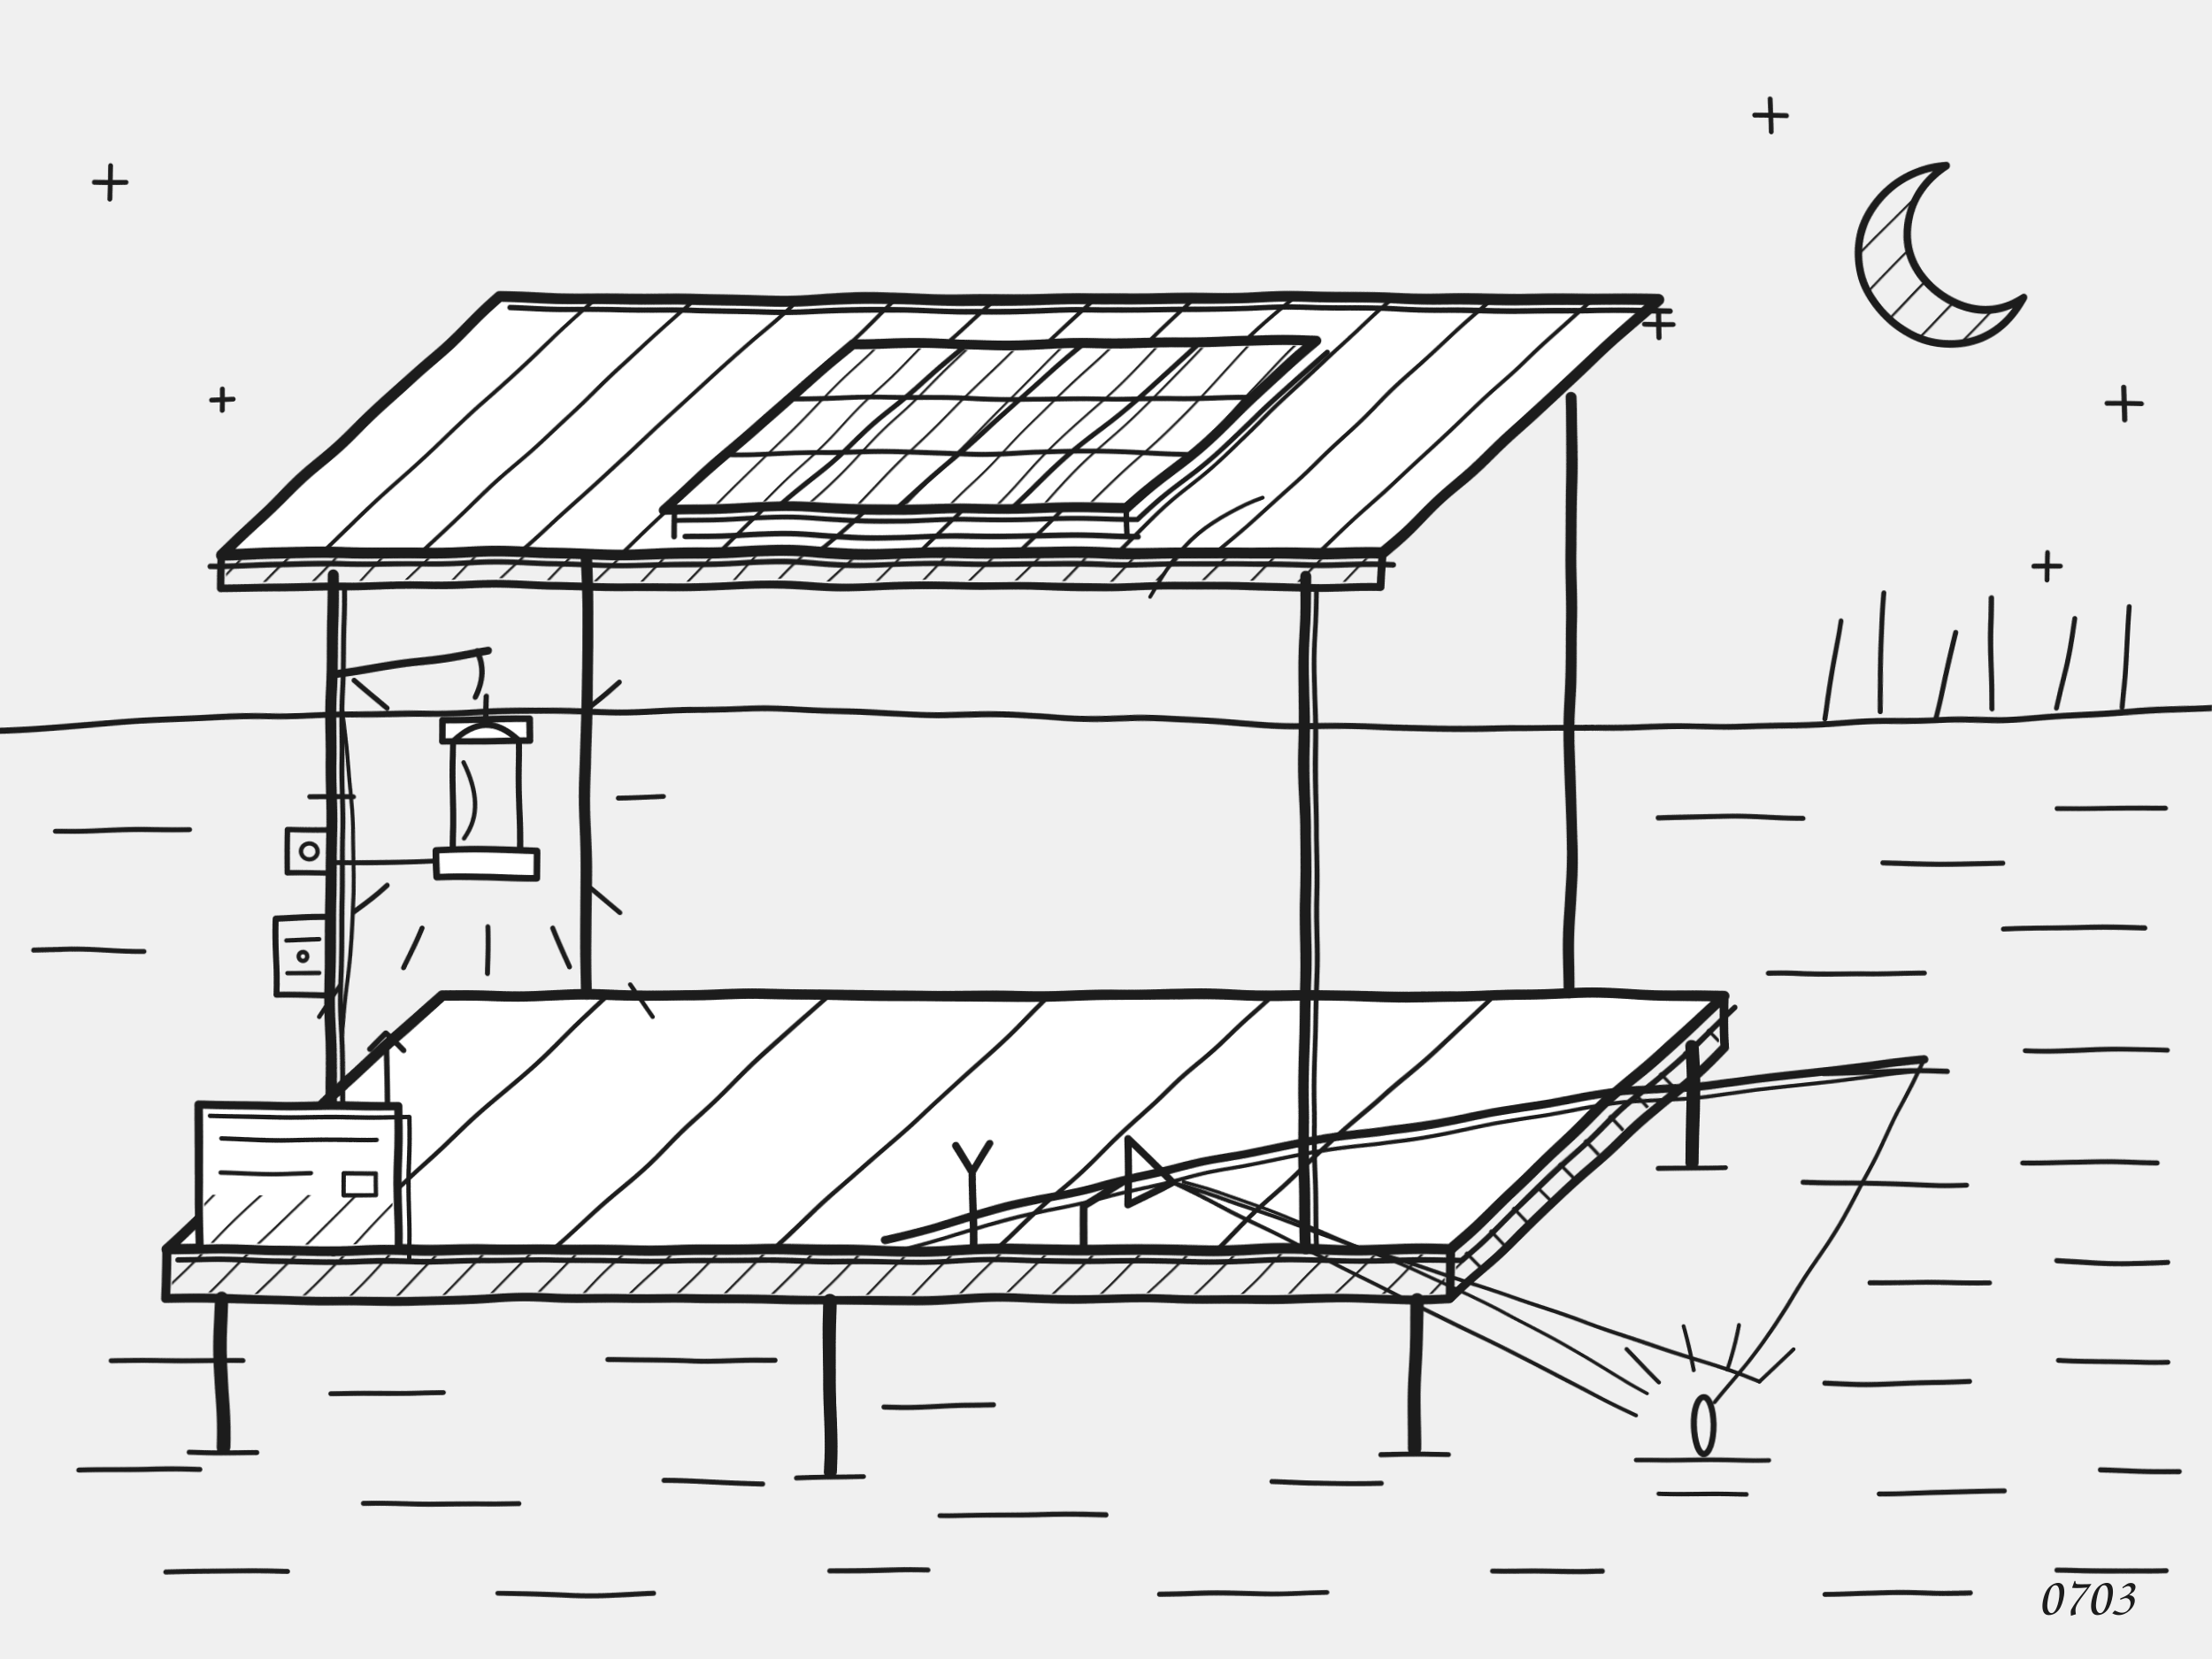
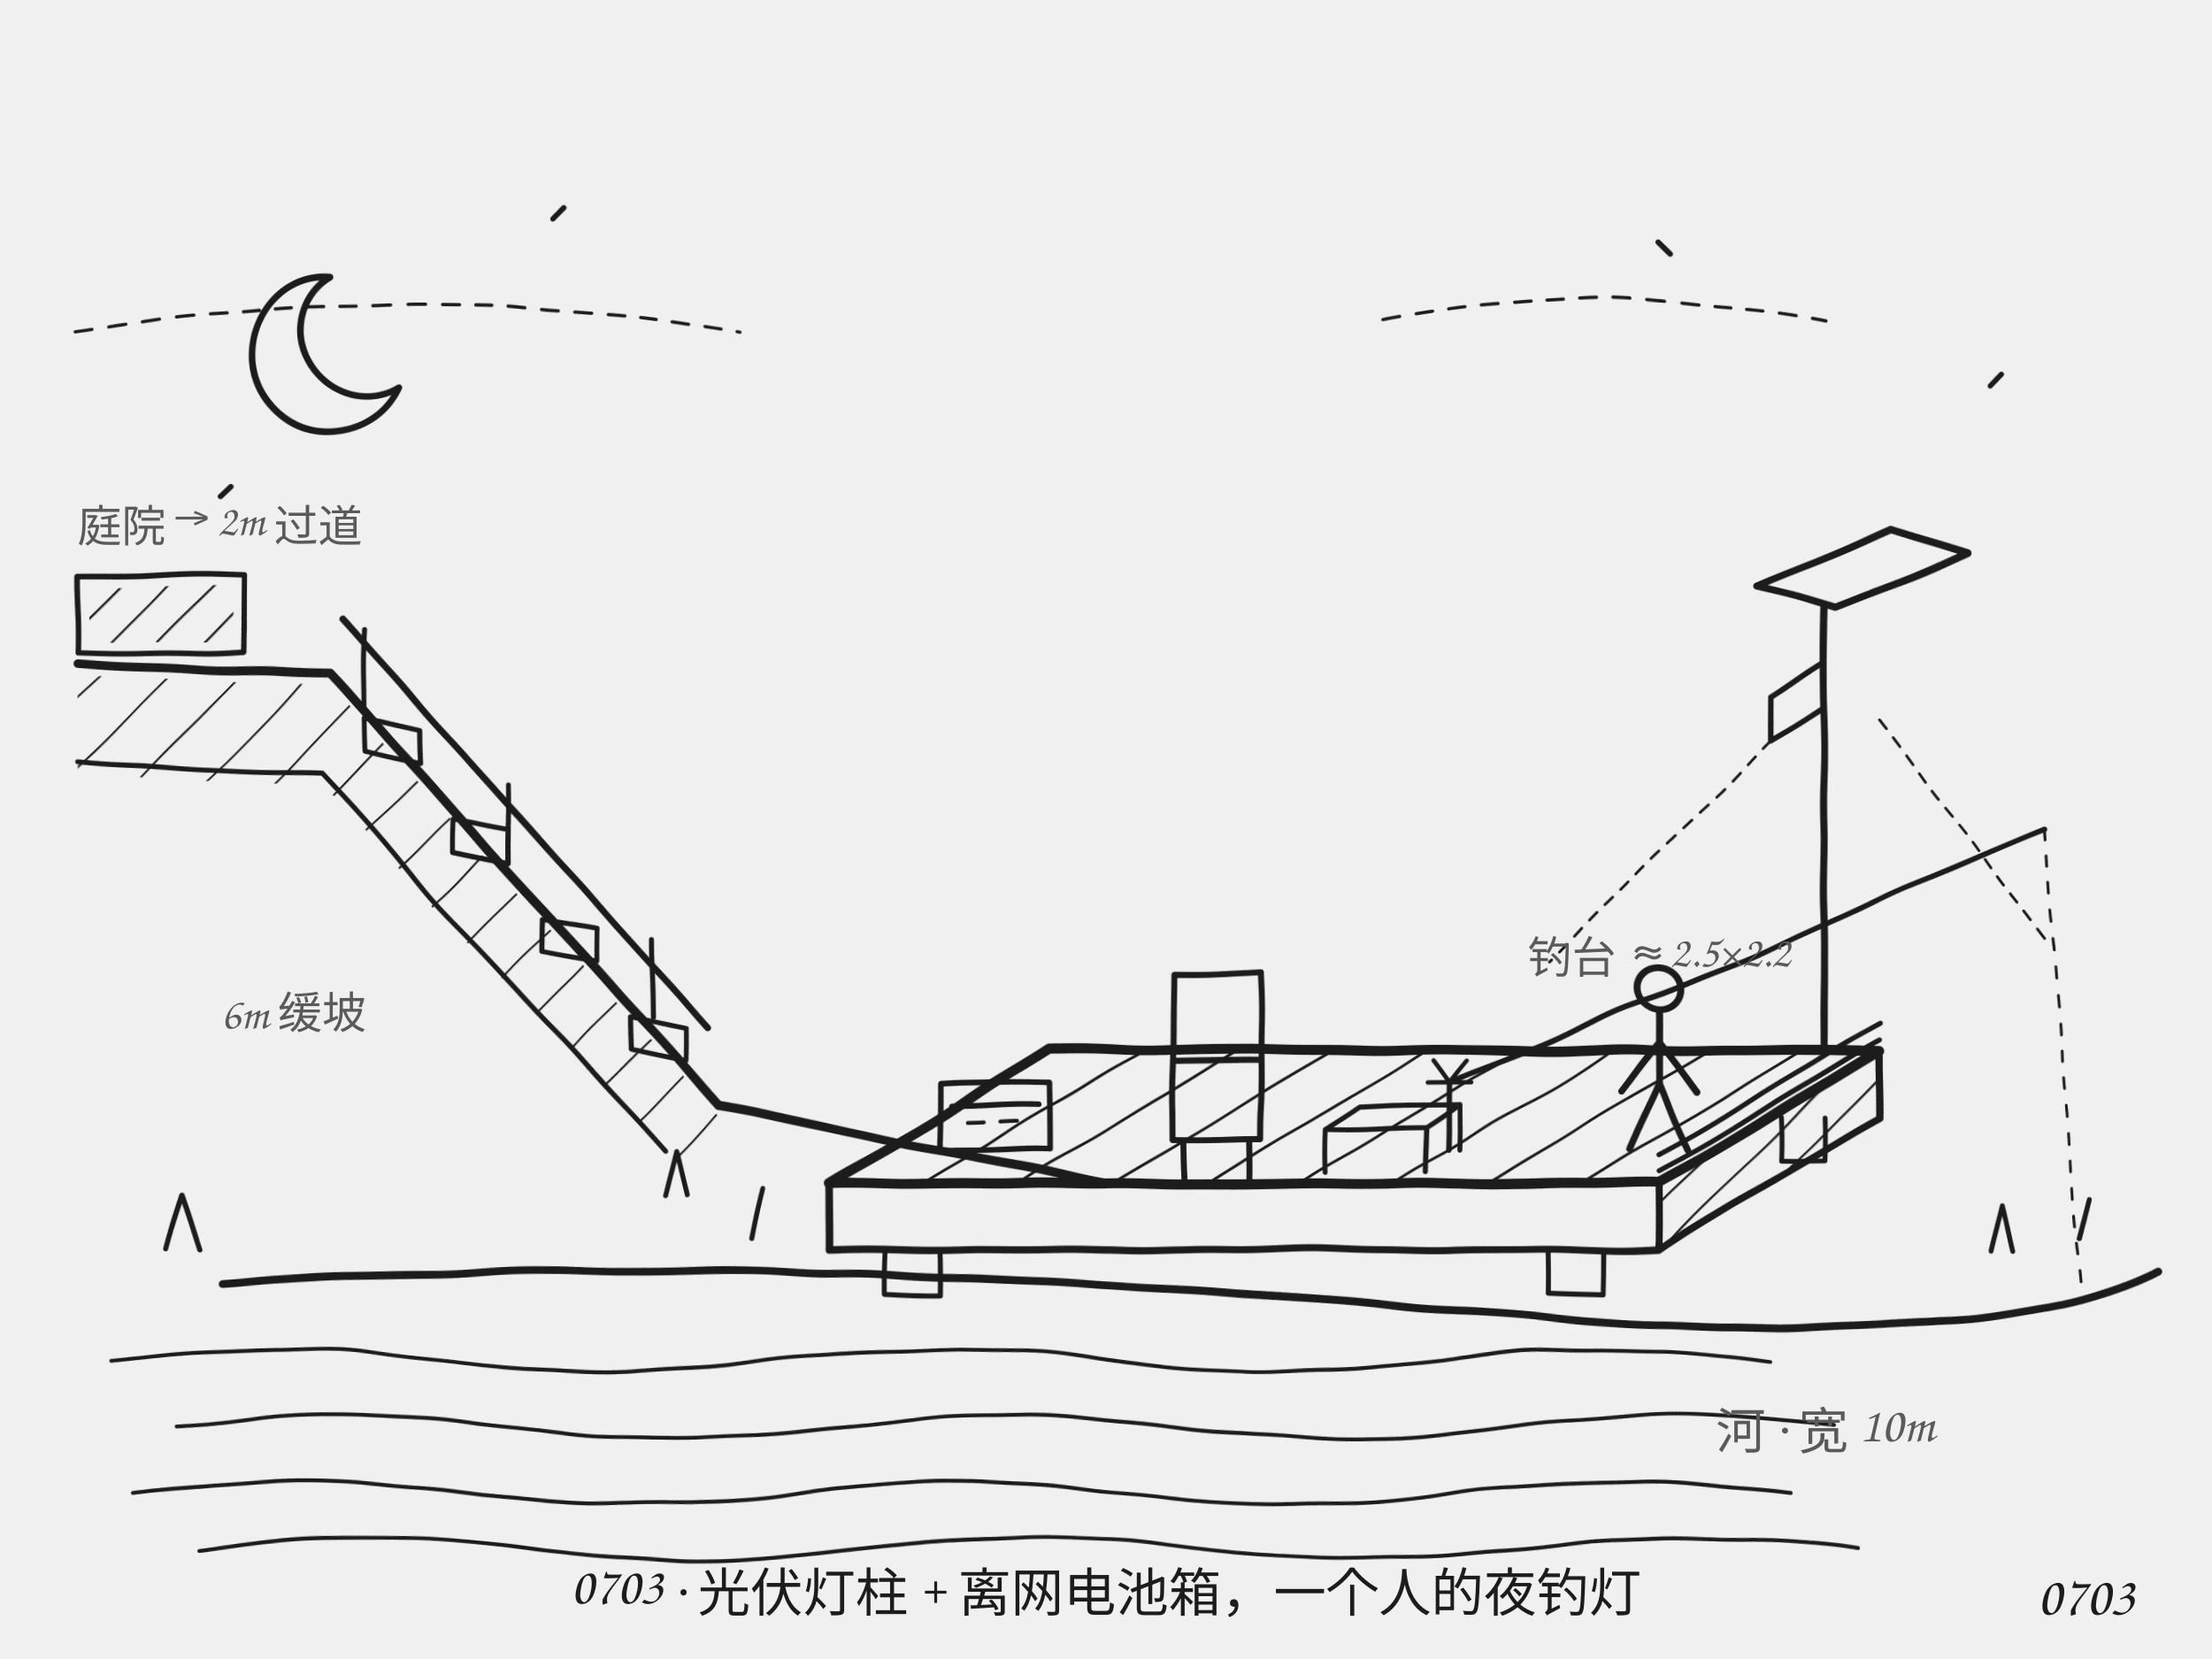
<svg xmlns="http://www.w3.org/2000/svg" viewBox="0 0 400 300" width="400" height="300">
  <defs>
    <filter id="m0703-rough" x="-5%" y="-5%" width="110%" height="110%">
-       <feTurbulence type="fractalNoise" baseFrequency="0.04" numOctaves="2" seed="7" result="n" />
+       <feTurbulence type="fractalNoise" baseFrequency="0.04" numOctaves="2" seed="13" result="n" />
      <feDisplacementMap in="SourceGraphic" in2="n" scale="1.6" xChannelSelector="R" yChannelSelector="G" />
    </filter>
    <pattern id="m0703-hatch" width="6" height="6" patternUnits="userSpaceOnUse" patternTransform="rotate(45)">
      <line x1="0" y1="0" x2="0" y2="6" stroke="#1c1c1c" stroke-width="0.8" />
    </pattern>
    <pattern id="m0703-hatch2" width="6" height="6" patternUnits="userSpaceOnUse" patternTransform="rotate(45)">
      <line x1="0" y1="0" x2="0" y2="6" stroke="#1c1c1c" stroke-width="0.8" />
      <line x1="0" y1="3" x2="6" y2="3" stroke="#1c1c1c" stroke-width="0.6" />
    </pattern>
+     <pattern id="m0703-hatchl" width="9" height="9" patternUnits="userSpaceOnUse" patternTransform="rotate(45)">
+       <line x1="0" y1="0" x2="0" y2="9" stroke="#1c1c1c" stroke-width="0.7" />
+     </pattern>
  </defs>
  <g filter="url(#m0703-rough)" stroke="#1c1c1c" fill="none" stroke-linecap="round" stroke-linejoin="round">
-     <path d="M352 30 a16 16 0 1 0 14 24 a12 12 0 1 1 -14 -24 Z" fill="url(#m0703-hatch)" stroke-width="1.4" />
-     <path d="M320 18 l0 6 M317 21 l6 0 M384 70 l0 6 M381 73 l6 0 M300 56 l0 5 M297.5 58.5 l5 0 M20 30 l0 6 M17 33 l6 0 M40 70 l0 4 M38 72 l4 0 M370 100 l0 5 M367.5 102.5 l5 0" stroke-width="0.9" />
-     <path d="M0 132 Q100 126 200 130 T400 128" stroke-width="1.1" />
-     <path d="M330 130 l3 -18 M340 129 l1 -22 M350 130 l4 -16 M360 128 l0 -20 M372 128 l3 -16 M384 128 l1 -18" stroke-width="0.9" />
-     <path d="M10 150 h24 M60 156 h20 M300 148 h26 M340 156 h22 M372 146 h20" stroke-width="0.9" />
-     <path d="M6 172 h20 M320 176 h28 M362 168 h26 M330 194 h22 M366 190 h26" stroke-width="0.9" />
-     <path d="M326 214 h30 M366 210 h24 M338 232 h22 M372 228 h20" stroke-width="0.9" />
-     <path d="M20 246 h24 M60 252 h20 M110 246 h30 M160 254 h20 M330 250 h26 M372 246 h20" stroke-width="0.9" />
-     <path d="M14 266 h22 M66 272 h28 M120 268 h18 M170 274 h30 M230 268 h20 M340 270 h22 M380 266 h14" stroke-width="0.9" />
-     <path d="M30 284 h22 M90 288 h28 M150 284 h18 M210 288 h30 M270 284 h20 M330 288 h26 M372 284 h20" stroke-width="0.9" />
-     <path d="M30 226 L262 226 L312 180 L80 180 Z" fill="#fff" stroke-width="1.9" />
-     <path d="M32 228 L264 228 L314 182" stroke-width="1" />
-     <path d="M30 226 V235 H262 V226 M262 235 L312 189 V180" stroke-width="1.6" />
-     <path d="M31 227 H261 V234 H31 Z" fill="url(#m0703-hatch)" stroke="none" />
-     <path d="M263 228 L311 184 V188 L263 234 Z" fill="url(#m0703-hatch2)" stroke="none" />
-     <path d="M60 226 L110 180 M100 226 L150 180 M140 226 L190 180 M180 226 L230 180 M220 226 L270 180" stroke-width="0.8" />
-     <path d="M40 235 V262 M150 235 V266 M256 235 V262 M306 189 V210" stroke-width="2.4" />
-     <path d="M34 263 h12 M144 267 h12 M250 263 h12 M300 211 h12" stroke-width="0.9" />
-     <path d="M60 226 V104 M236 226 V104 M106 180 V72 M284 180 V72" stroke-width="2" />
-     <path d="M62 226 V106 M238 226 V106" stroke-width="0.9" />
-     <path d="M40 100 L250 100 L300 54 L90 54 Z" fill="#fff" stroke-width="2" />
-     <path d="M38 102 L252 102 M92 56 L302 56" stroke-width="1" />
-     <path d="M40 100 V106 H250 V100" stroke-width="1.4" />
-     <path d="M41 101 H249 V105 H41 Z" fill="url(#m0703-hatch)" stroke="none" />
-     <path d="M58 100 L108 54 M76 100 L126 54 M94 100 L144 54 M112 100 L162 54 M130 100 L180 54 M148 100 L198 54 M166 100 L216 54 M184 100 L234 54 M202 100 L252 54 M220 100 L270 54 M238 100 L288 54" stroke-width="0.7" />
-     <path d="M120 92 L204 92 L238 62 L154 62 Z" fill="#fff" stroke-width="1.8" />
-     <path d="M122 94 L206 94 L240 64" stroke-width="0.9" />
-     <path d="M141 92 L175 62 M162 92 L196 62 M183 92 L217 62 M131 82 L215 82 M142 72 L226 72" stroke-width="0.9" />
-     <path d="M121 91 L203 91 L237 63 L155 63 Z" fill="url(#m0703-hatch)" stroke="none" />
-     <path d="M122 92 v5 M204 92 v5 M124 97 H206" stroke-width="1" />
-     <path d="M208 108 q8 -14 20 -18" stroke-width="0.7" />
-     <path d="M60 122 L88 118" stroke-width="1.4" />
-     <path d="M86 118 q2 4 0 8 M88 126 v4" stroke-width="1" />
-     <path d="M80 130 h16 v4 h-16 Z" fill="#fff" stroke-width="1.2" />
-     <path d="M82 134 V154 M94 134 V154 M82 134 q6 -6 12 0" stroke-width="1.1" />
-     <path d="M79 154 h18 v5 h-18 Z" fill="#fff" stroke-width="1.2" />
-     <path d="M84 138 q4 8 0 14" stroke-width="0.8" />
-     <path d="M70 128 l-6 -5 M64 144 l-8 0 M70 160 l-6 5 M106 128 l6 -5 M112 144 l8 0 M106 160 l6 5 M88 168 l0 8 M76 168 l-3 7 M100 168 l3 7" stroke-width="0.9" />
-     <path d="M62 178 l-4 6 M114 178 l4 6" stroke-width="0.8" />
-     <path d="M62 128 q4 30 0 60" stroke-width="0.7" />
-     <path d="M52 150 h8 v8 h-8 Z" stroke-width="1" />
-     <circle cx="56" cy="154" r="1.5" stroke-width="0.8" />
-     <path d="M50 166 h10 v14 h-10 Z" stroke-width="1.1" />
-     <path d="M52 170 h6 M52 176 h6" stroke-width="0.8" />
-     <circle cx="55" cy="173" r="0.8" stroke-width="0.8" />
-     <path d="M36 200 H72 V226 H36 Z" fill="#fff" stroke-width="1.5" />
-     <path d="M38 202 H74 V228" stroke-width="0.8" />
-     <path d="M40 206 H68 M40 212 H56" stroke-width="0.8" />
-     <path d="M62 212 h6 v4 h-6 Z" stroke-width="0.8" />
-     <path d="M70 200 V190 M67 190 l3 -3 l3 3" stroke-width="1" />
-     <path d="M37 216 H71 V225 H37 Z" fill="url(#m0703-hatch)" stroke="none" />
-     <path d="M196 226 v-8 l10 -6" stroke-width="1.4" />
-     <path d="M204 206 l8 8 l-8 4 Z" fill="#fff" stroke-width="1.3" />
-     <path d="M212 214 L296 256 M212 214 L318 250" stroke-width="0.7" />
-     <path d="M214 214 q40 12 84 38" stroke-width="0.6" />
-     <path d="M176 226 V212 M176 212 l-3 -5 M176 212 l3 -5" stroke-width="1.3" />
-     <path d="M160 224 Q250 200 348 192" stroke-width="1.5" />
-     <path d="M162 226 Q250 202 348 194" stroke-width="0.7" />
-     <path d="M348 192 Q332 226 310 254" stroke-width="0.7" />
-     <ellipse cx="308" cy="258" rx="1.8" ry="5" stroke-width="1.1" />
-     <path d="M296 264 h24 M300 270 h16" stroke-width="0.8" />
-     <path d="M300 250 l-6 -6 M318 250 l6 -6 M306 248 l-2 -8 M312 248 l2 -8" stroke-width="0.7" />
+     <path d="M40 232 Q140 226 250 236 T390 230" stroke-width="1.4" />
+     <path d="M20 246 q30 -4 60 0 t60 0 t60 0 t60 0 t60 0" stroke-width="0.7" />
+     <path d="M32 258 q30 -4 60 0 t60 0 t60 0 t60 0 t60 0" stroke-width="0.7" />
+     <path d="M24 270 q30 -4 60 0 t60 0 t60 0 t60 0 t60 0" stroke-width="0.7" />
+     <path d="M36 280 q30 -4 60 0 t60 0 t60 0 t60 0 t60 0" stroke-width="0.7" />
+     <path d="M14 60 q60 -10 120 0 M250 58 q40 -8 80 0" stroke-width="0.6" stroke-dasharray="3 3" />
+     <path d="M14 120 L60 122 L130 200 L200 214" stroke-width="1.6" />
+     <path d="M14 138 L58 140 L120 208" stroke-width="0.9" />
+     <path d="M14 122 L60 124 L130 202 L124 212 L58 142 L14 140 Z" fill="url(#m0703-hatchl)" stroke="none" />
+     <path d="M66 130 l10 2 l0 6 l-10 -2 Z" stroke-width="0.9" />
+     <path d="M82 148 l10 2 l0 6 l-10 -2 Z" stroke-width="0.9" />
+     <path d="M98 166 l10 2 l0 6 l-10 -2 Z" stroke-width="0.9" />
+     <path d="M114 184 l10 2 l0 6 l-10 -2 Z" stroke-width="0.9" />
+     <path d="M62 112 L128 186" stroke-width="1.2" />
+     <path d="M66 128 v-14 M92 156 v-14 M118 184 v-14" stroke-width="0.9" />
+     <path d="M14 104 h30 v14 h-30 Z" stroke-width="1" />
+     <path d="M16 106 h26 v10 h-26 Z" fill="url(#m0703-hatch)" stroke="none" />
+     <path d="M150 214 L300 214 L340 190 L190 190 Z" stroke-width="1.8" />
+     <path d="M150 214 v12 h150 v-12 M300 226 l40 -24 v-12" stroke-width="1.3" />
+     <path d="M300 214 l40 -24 v12 l-40 24 Z" fill="url(#m0703-hatch)" stroke="none" />
+     <path d="M167 214 l40 -24" stroke-width="0.5" />
+     <path d="M184 214 l40 -24" stroke-width="0.5" />
+     <path d="M201 214 l40 -24" stroke-width="0.5" />
+     <path d="M218 214 l40 -24" stroke-width="0.5" />
+     <path d="M235 214 l40 -24" stroke-width="0.5" />
+     <path d="M252 214 l40 -24" stroke-width="0.5" />
+     <path d="M269 214 l40 -24" stroke-width="0.5" />
+     <path d="M286 214 l40 -24" stroke-width="0.5" />
+     <path d="M160 226 v8 h10 v-8 M280 226 v8 h10 v-8 M322 202 v8 h8 v-8" stroke-width="0.9" />
+     <path d="M300 212 l40 -24 M300 209 l40 -24" stroke-width="0.9" />
+     <path d="M212 206 h16 v-14 h-16 Z M212 192 v-16 h16 v16 M214 206 v8 M226 206 v8" stroke-width="1.1" />
+     <path d="M262 208 v-12 M262 196 L370 150" stroke-width="1" />
+     <path d="M370 150 L376 232" stroke-width="0.5" stroke-dasharray="2 3" />
+     <path d="M258 196 l8 0 M262 196 l-3 -4 M262 196 l3 -4" stroke-width="0.8" />
+     <path d="M240 204 h18 l6 -4 h-18 Z M240 204 v8 M258 204 v8 M264 200 v8" stroke-width="0.9" />
+     <path d="M60 50 a14 14 0 1 0 12 20 a11 11 0 0 1 -12 -20" stroke-width="1.2" />
+     <path d="M330 190 V110 M318 106 l24 -10 l14 4 l-24 10 Z" stroke-width="1.3" />
+     <path d="M330 120 l-10 6 v8 l10 -6 Z" stroke-width="1" />
+     <path d="M320 134 l-40 40 M340 130 l30 40" stroke-width="0.5" stroke-dasharray="2 2" />
+     <path d="M170 208 h20 v-12 h-20 Z M172 200 h16" stroke-width="1" />
+     <path d="M175 203 h3 M181 203 h3" stroke-width="0.7" />
+     <path d="M100 40 l2 -2 M300 44 l2 2 M360 70 l2 -2 M40 90 l2 -2" stroke-width="1" />
+     <circle cx="300" cy="178.75" r="3.75" stroke-width="1.2" />
+     <path d="M300 182.5 V196.0 M300 188.5 L293.25 197.5 M300 188.5 L306.75 197.5 M300 196.0 L294.75 208 M300 196.0 L305.25 208" stroke-width="1.2" />
+     <path d="M120 216 l2 -8 l2 8 M136 224 l2 -9 M360 226 l2 -8 l2 8 M376 224 l2 -7 M30 226 l3 -10 l3 10" stroke-width="0.9" />
  </g>
-   <text x="386" y="292" text-anchor="end" font-family="'Comic Sans MS','Segoe Print','Bradley Hand',cursive" font-size="10" fill="#1c1c1c">0703</text>
+   <text x="386" y="292" text-anchor="end" font-family="'Long Cang','Kaiti SC',cursive" font-size="10" fill="#1c1c1c">0703</text>
+   <text x="14" y="98" font-family="'Long Cang','Kaiti SC',cursive" font-size="8" fill="#5a5a5a" text-anchor="start" filter="none">庭院 → 2m 过道</text>
+   <text x="40" y="186" font-family="'Long Cang','Kaiti SC',cursive" font-size="8" fill="#5a5a5a" text-anchor="start" filter="none">6m 缓坡</text>
+   <text x="300" y="176" font-family="'Long Cang','Kaiti SC',cursive" font-size="8" fill="#5a5a5a" text-anchor="middle" filter="none">钓台 ≈2.5×2.2</text>
+   <text x="330" y="262" font-family="'Long Cang','Kaiti SC',cursive" font-size="9" fill="#5a5a5a" text-anchor="middle" filter="none">河 · 宽 10m</text>
+   <text x="200" y="290" font-family="'Long Cang','Kaiti SC',cursive" font-size="9.5" fill="#1c1c1c" text-anchor="middle" filter="none">0703 · 光伏灯柱 + 离网电池箱，一个人的夜钓灯</text>
</svg>
